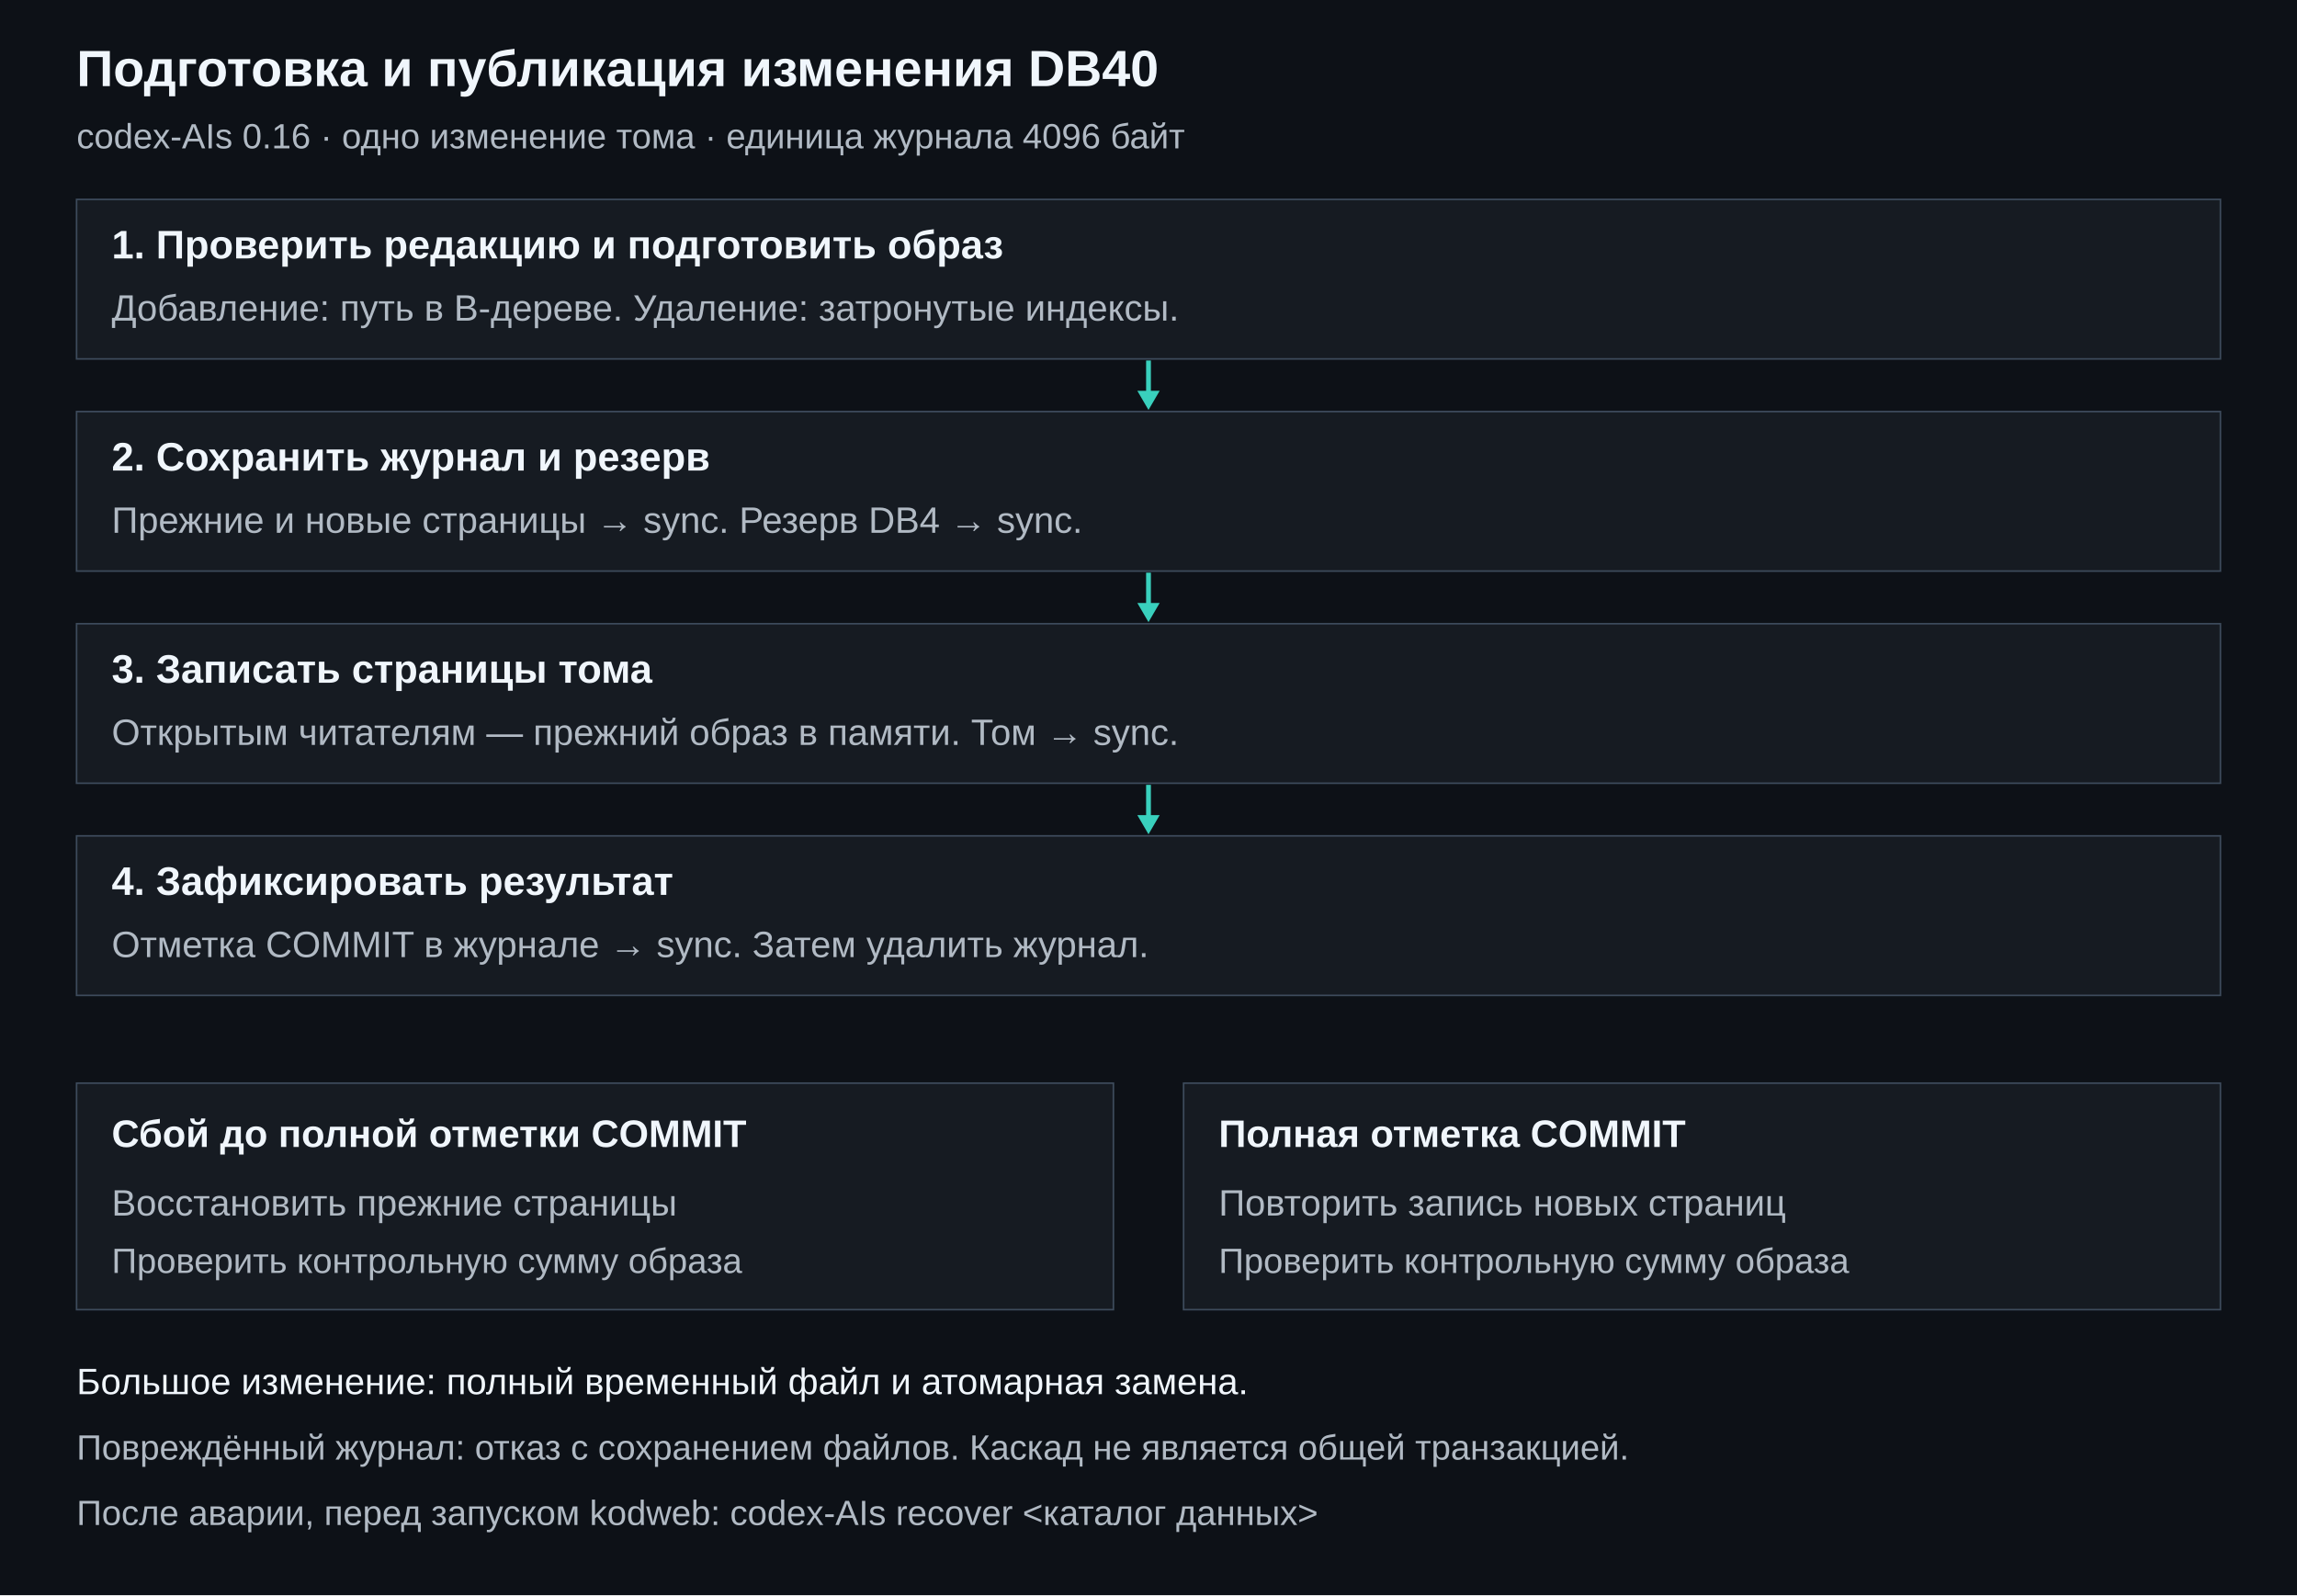
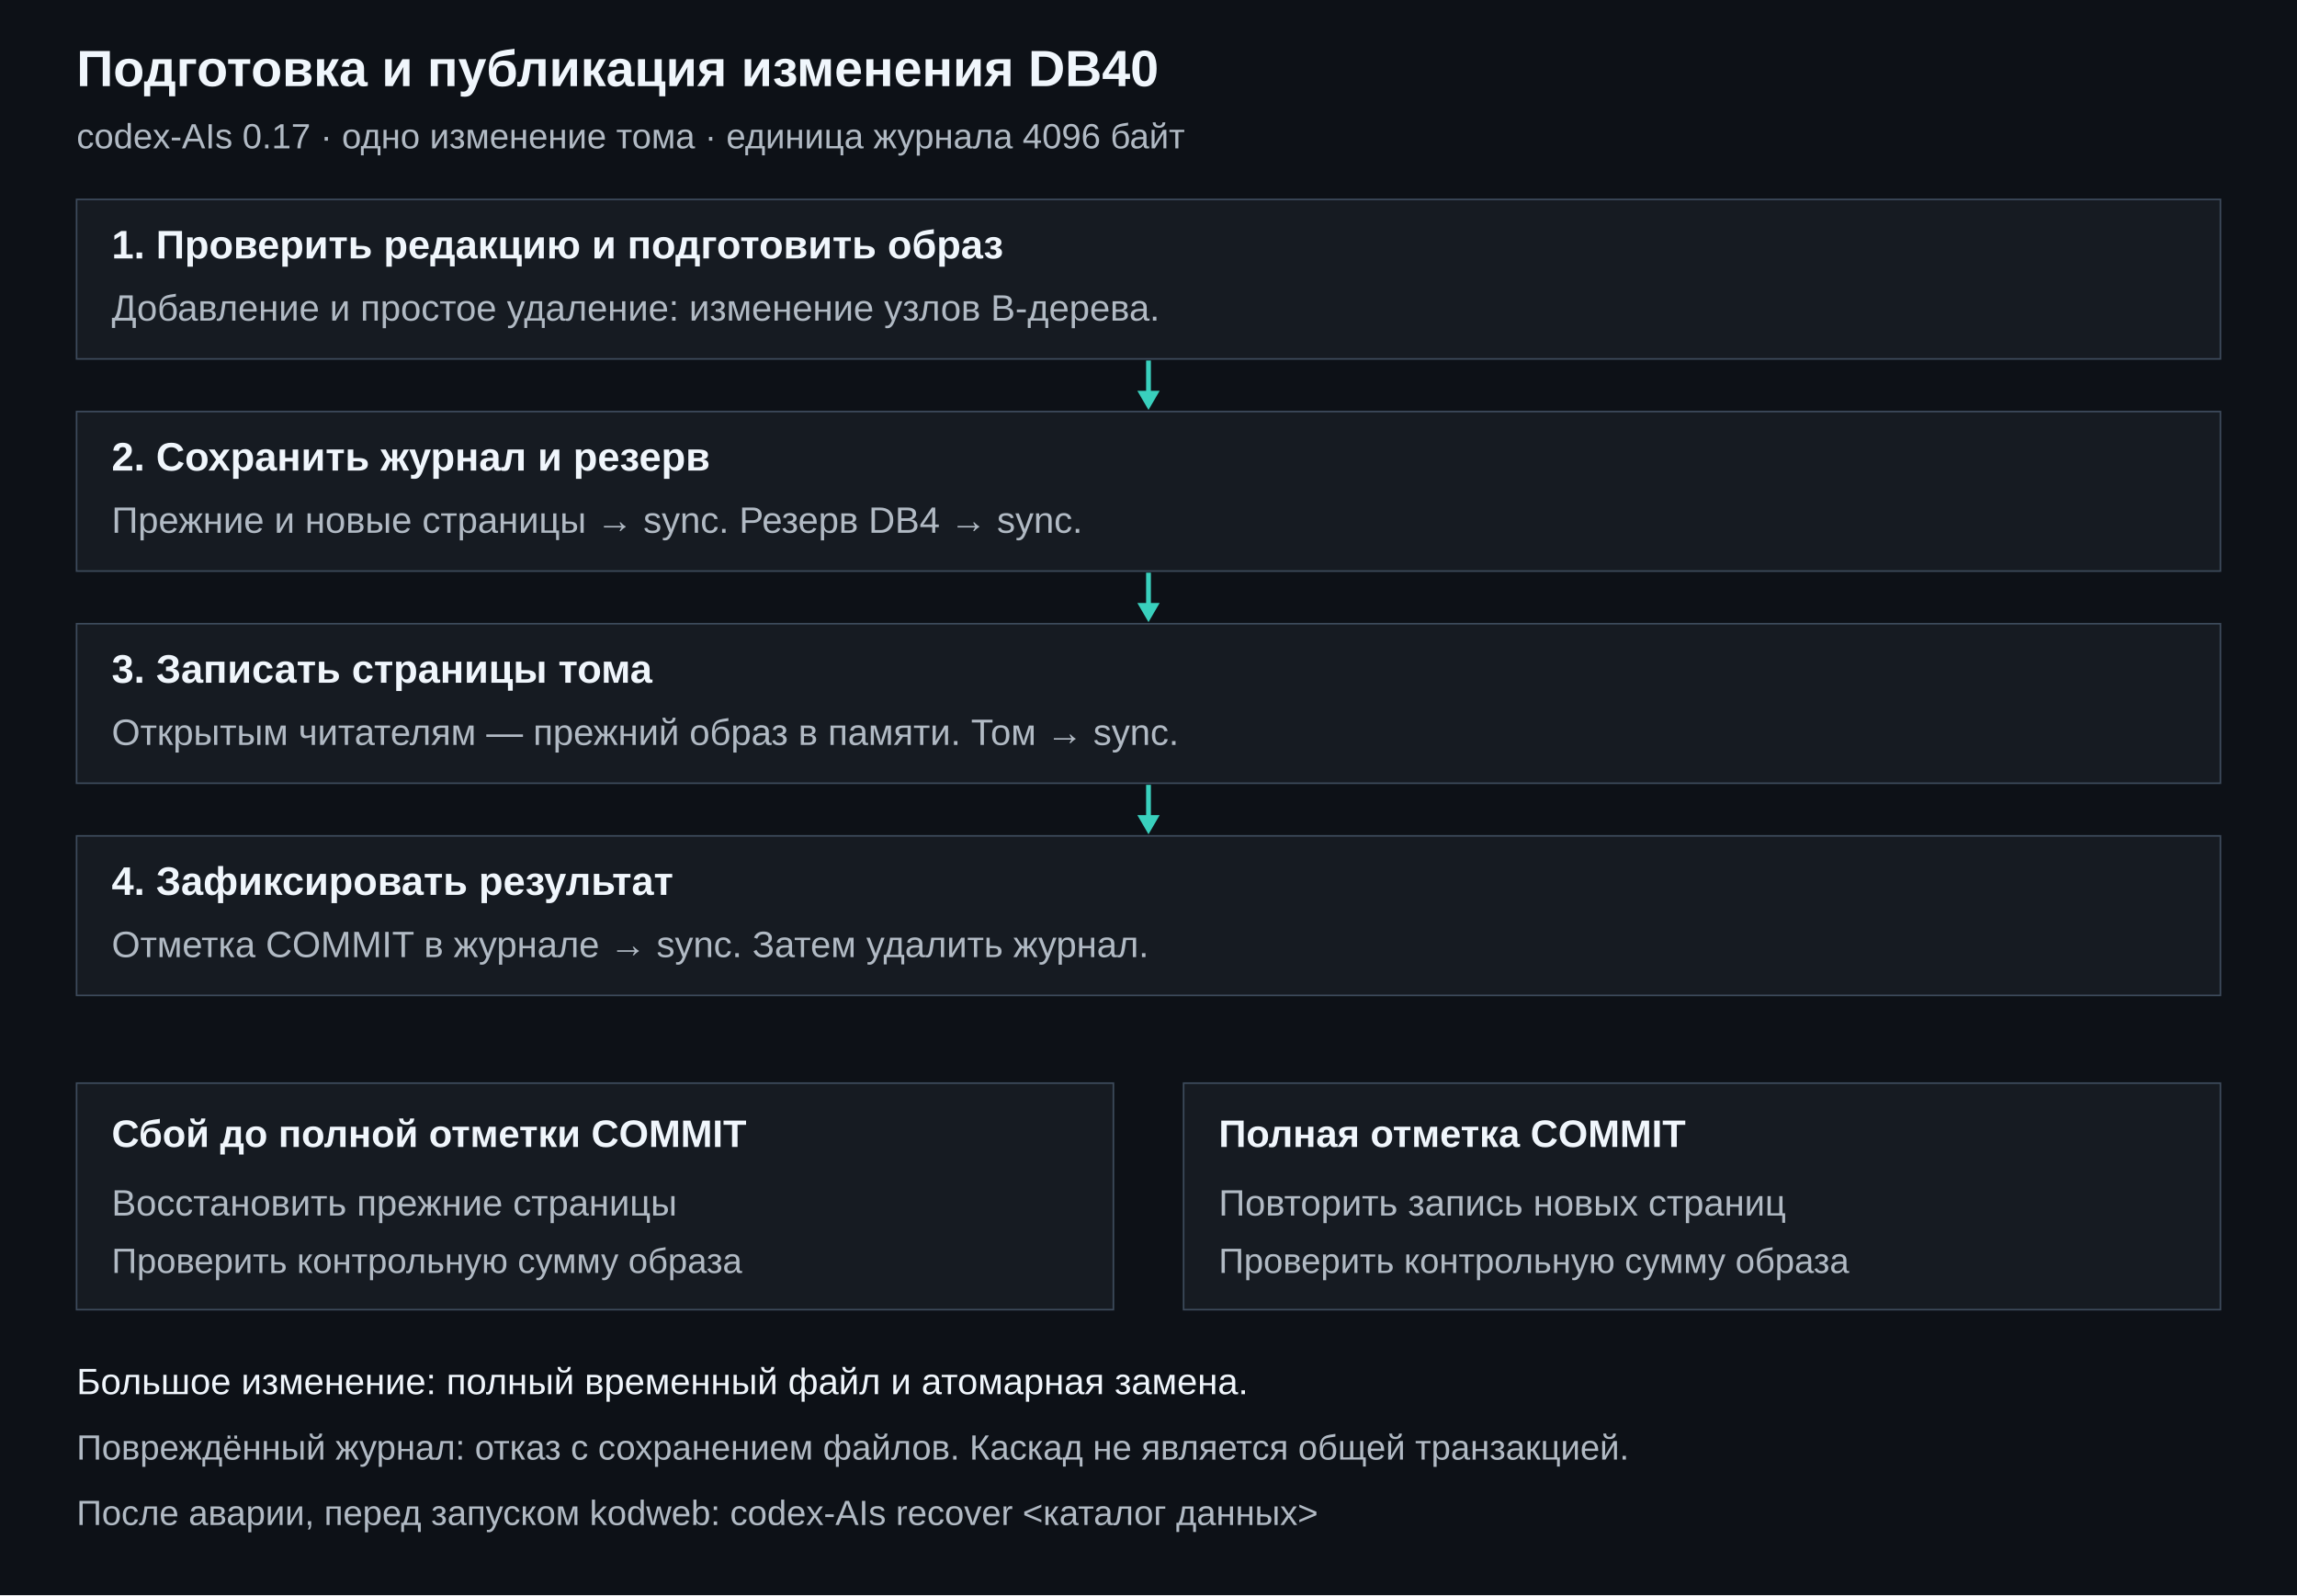
<svg xmlns="http://www.w3.org/2000/svg" width="1440" height="1000" viewBox="0 0 1440 1000" role="img">
  <rect x="0" y="0" width="1440" height="1000" fill="#0d1117" />
  <text x="48" y="54" fill="#f0f6fc" font-family="Arial,DejaVu Sans,sans-serif" font-size="32" font-weight="700">Подготовка и публикация изменения DB40</text>
-   <text x="48" y="93" fill="#b1bac4" font-family="Arial,DejaVu Sans,sans-serif" font-size="22" font-weight="400">codex-AIs 0.16 · одно изменение тома · единица журнала 4096 байт</text>
+   <text x="48" y="93" fill="#b1bac4" font-family="Arial,DejaVu Sans,sans-serif" font-size="22" font-weight="400">codex-AIs 0.17 · одно изменение тома · единица журнала 4096 байт</text>
  <rect x="48" y="125" width="1344" height="100" rx="0" fill="#161b22" stroke="#3d4b5c" />
  <text x="70" y="162" fill="#f0f6fc" font-family="Arial,DejaVu Sans,sans-serif" font-size="25" font-weight="700">1. Проверить редакцию и подготовить образ</text>
-   <text x="70" y="201" fill="#b1bac4" font-family="Arial,DejaVu Sans,sans-serif" font-size="23" font-weight="400">Добавление: путь в B-дереве. Удаление: затронутые индексы.</text>
+   <text x="70" y="201" fill="#b1bac4" font-family="Arial,DejaVu Sans,sans-serif" font-size="23" font-weight="400">Добавление и простое удаление: изменение узлов B-дерева.</text>
  <line x1="720" y1="226" x2="720" y2="247" stroke="#39d0bd" stroke-width="3" />
  <polygon points="713,245 727,245 720,257" fill="#39d0bd" />
  <rect x="48" y="258" width="1344" height="100" rx="0" fill="#161b22" stroke="#3d4b5c" />
  <text x="70" y="295" fill="#f0f6fc" font-family="Arial,DejaVu Sans,sans-serif" font-size="25" font-weight="700">2. Сохранить журнал и резерв</text>
  <text x="70" y="334" fill="#b1bac4" font-family="Arial,DejaVu Sans,sans-serif" font-size="23" font-weight="400">Прежние и новые страницы → sync. Резерв DB4 → sync.</text>
  <line x1="720" y1="359" x2="720" y2="380" stroke="#39d0bd" stroke-width="3" />
  <polygon points="713,378 727,378 720,390" fill="#39d0bd" />
  <rect x="48" y="391" width="1344" height="100" rx="0" fill="#161b22" stroke="#3d4b5c" />
  <text x="70" y="428" fill="#f0f6fc" font-family="Arial,DejaVu Sans,sans-serif" font-size="25" font-weight="700">3. Записать страницы тома</text>
  <text x="70" y="467" fill="#b1bac4" font-family="Arial,DejaVu Sans,sans-serif" font-size="23" font-weight="400">Открытым читателям — прежний образ в памяти. Том → sync.</text>
  <line x1="720" y1="492" x2="720" y2="513" stroke="#39d0bd" stroke-width="3" />
  <polygon points="713,511 727,511 720,523" fill="#39d0bd" />
  <rect x="48" y="524" width="1344" height="100" rx="0" fill="#161b22" stroke="#3d4b5c" />
  <text x="70" y="561" fill="#f0f6fc" font-family="Arial,DejaVu Sans,sans-serif" font-size="25" font-weight="700">4. Зафиксировать результат</text>
  <text x="70" y="600" fill="#b1bac4" font-family="Arial,DejaVu Sans,sans-serif" font-size="23" font-weight="400">Отметка COMMIT в журнале → sync. Затем удалить журнал.</text>
  <rect x="48" y="679" width="650" height="142" rx="0" fill="#161b22" stroke="#3d4b5c" />
  <rect x="742" y="679" width="650" height="142" rx="0" fill="#161b22" stroke="#3d4b5c" />
  <text x="70" y="719" fill="#f0f6fc" font-family="Arial,DejaVu Sans,sans-serif" font-size="24" font-weight="700">Сбой до полной отметки COMMIT</text>
  <text x="70" y="762" fill="#b1bac4" font-family="Arial,DejaVu Sans,sans-serif" font-size="23" font-weight="400">Восстановить прежние страницы</text>
  <text x="70" y="798" fill="#b1bac4" font-family="Arial,DejaVu Sans,sans-serif" font-size="22" font-weight="400">Проверить контрольную сумму образа</text>
  <text x="764" y="719" fill="#f0f6fc" font-family="Arial,DejaVu Sans,sans-serif" font-size="24" font-weight="700">Полная отметка COMMIT</text>
  <text x="764" y="762" fill="#b1bac4" font-family="Arial,DejaVu Sans,sans-serif" font-size="23" font-weight="400">Повторить запись новых страниц</text>
  <text x="764" y="798" fill="#b1bac4" font-family="Arial,DejaVu Sans,sans-serif" font-size="22" font-weight="400">Проверить контрольную сумму образа</text>
  <text x="48" y="874" fill="#f0f6fc" font-family="Arial,DejaVu Sans,sans-serif" font-size="23" font-weight="400">Большое изменение: полный временный файл и атомарная замена.</text>
  <text x="48" y="915" fill="#b1bac4" font-family="Arial,DejaVu Sans,sans-serif" font-size="22" font-weight="400">Повреждённый журнал: отказ с сохранением файлов. Каскад не является общей транзакцией.</text>
  <text x="48" y="956" fill="#b1bac4" font-family="Arial,DejaVu Sans,sans-serif" font-size="22" font-weight="400">После аварии, перед запуском kodweb: codex-AIs recover &lt;каталог данных&gt;</text>
</svg>
